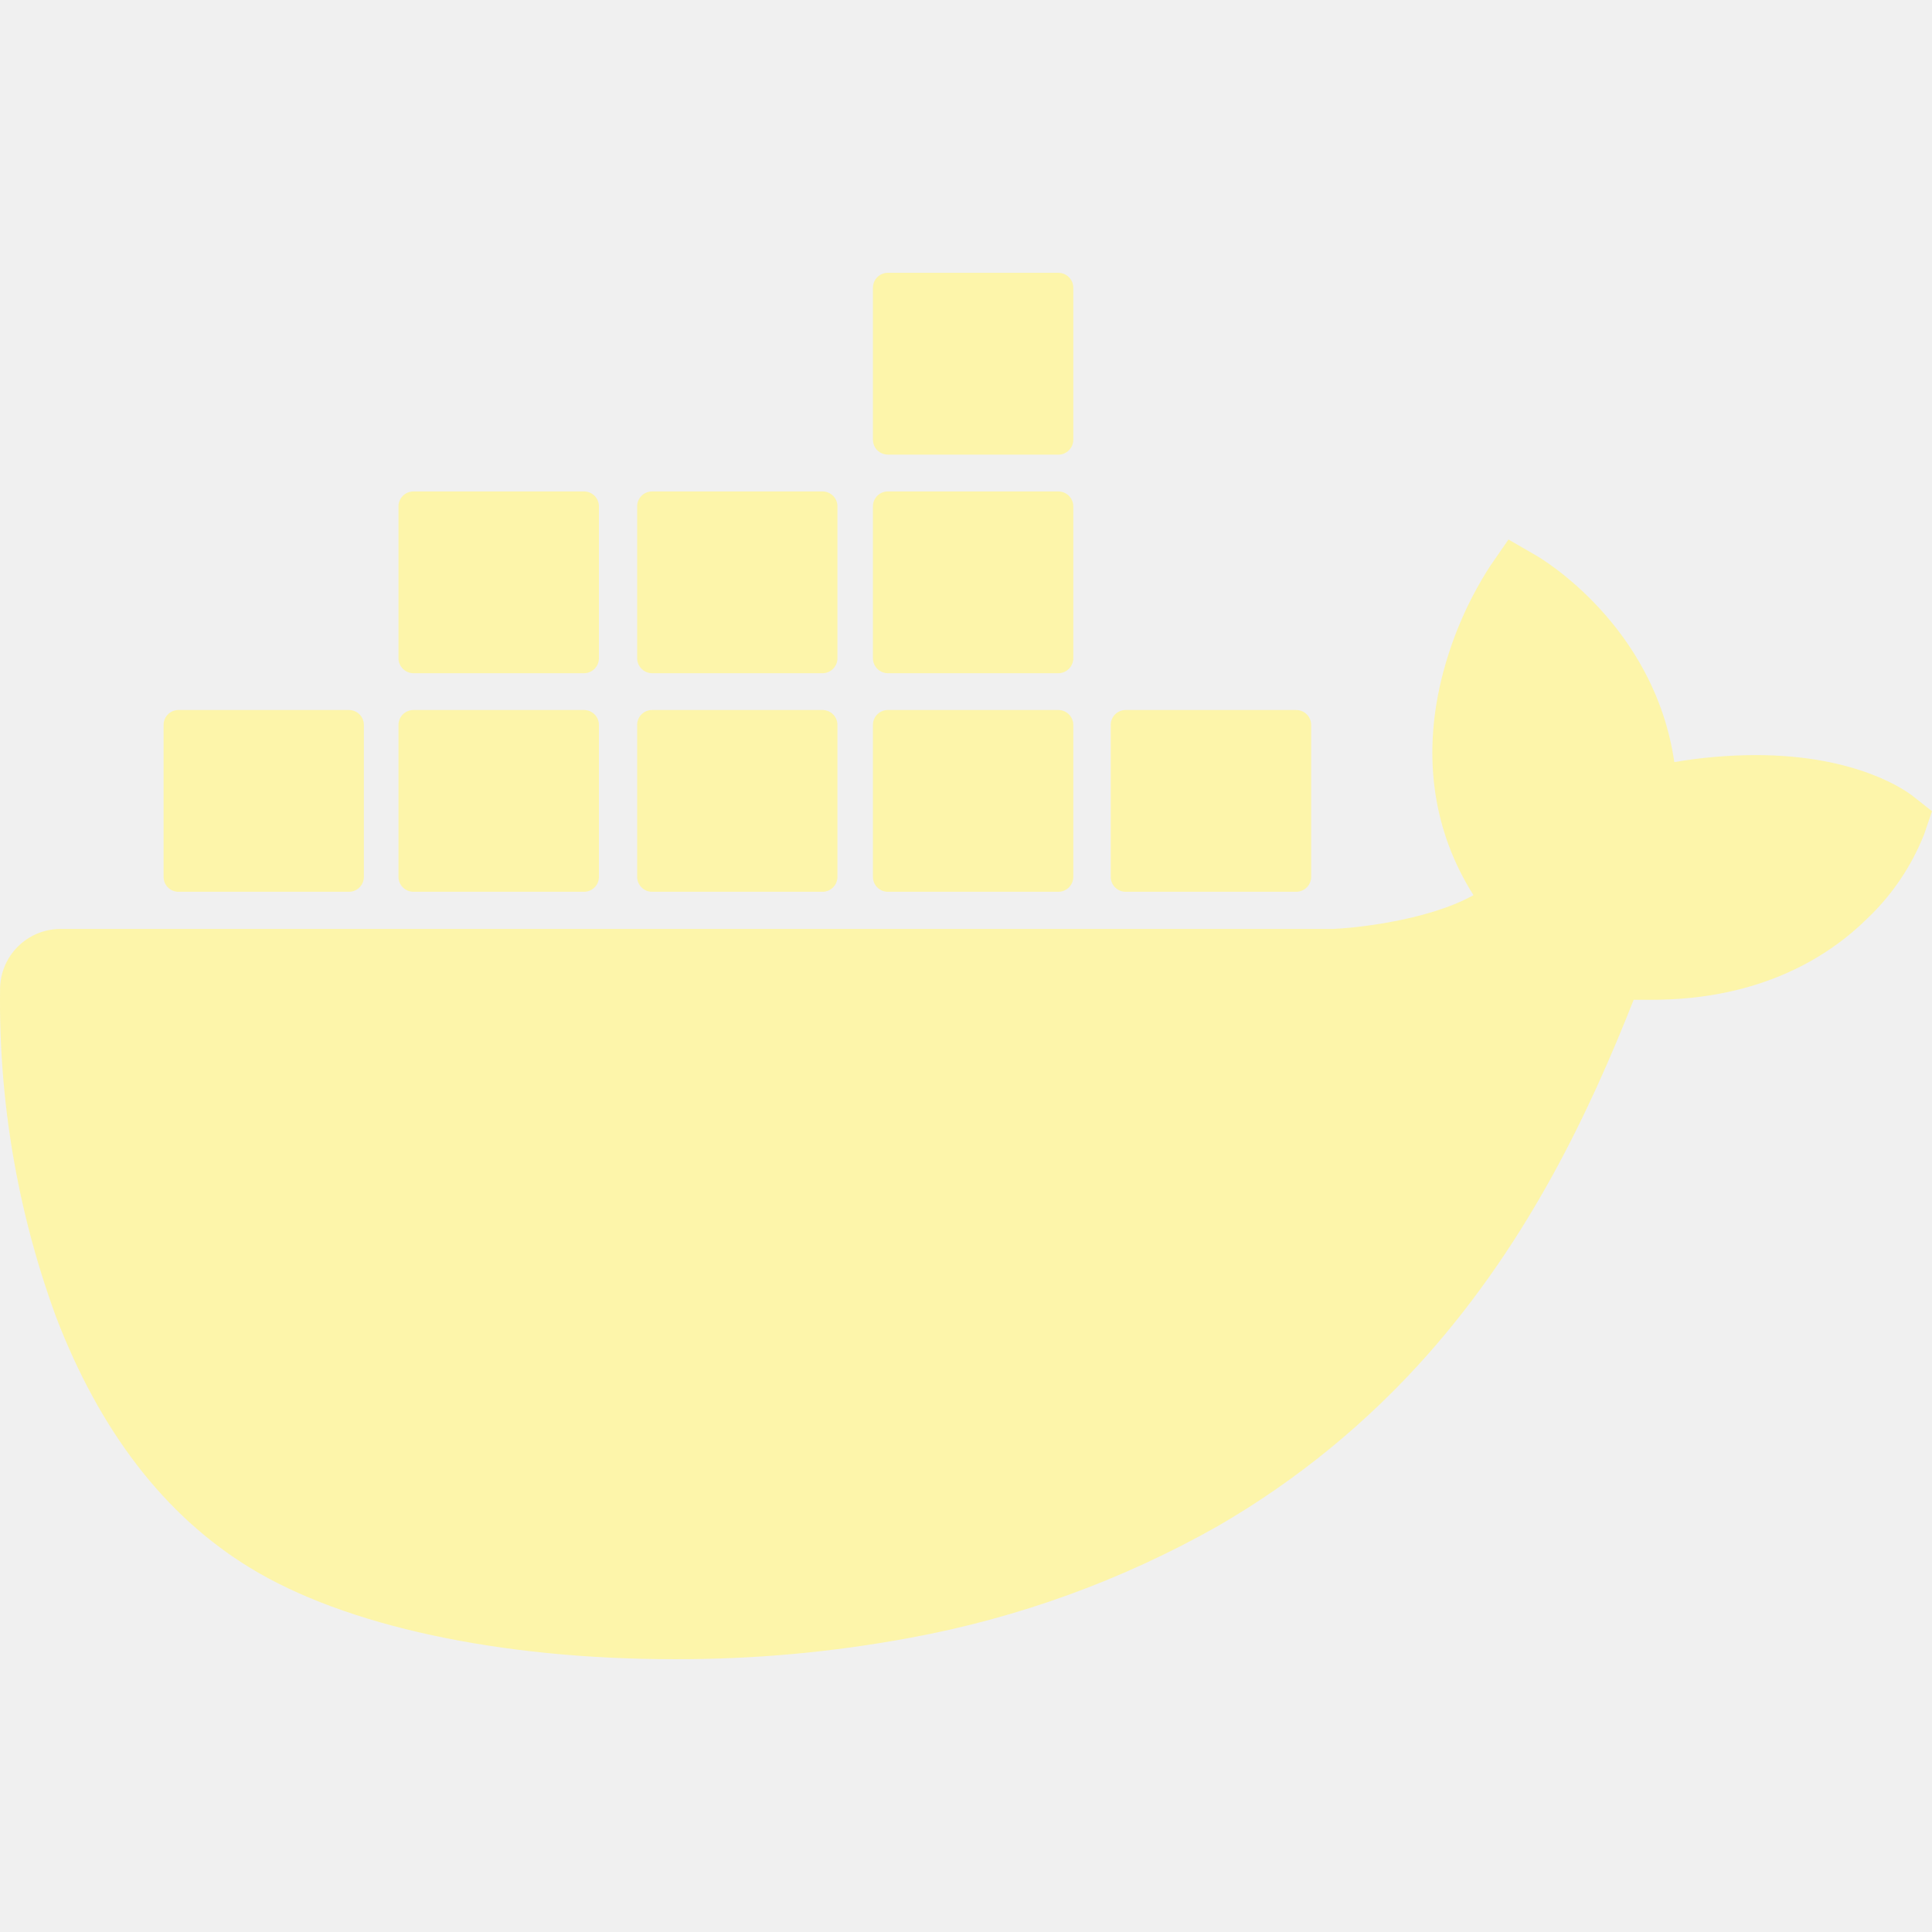
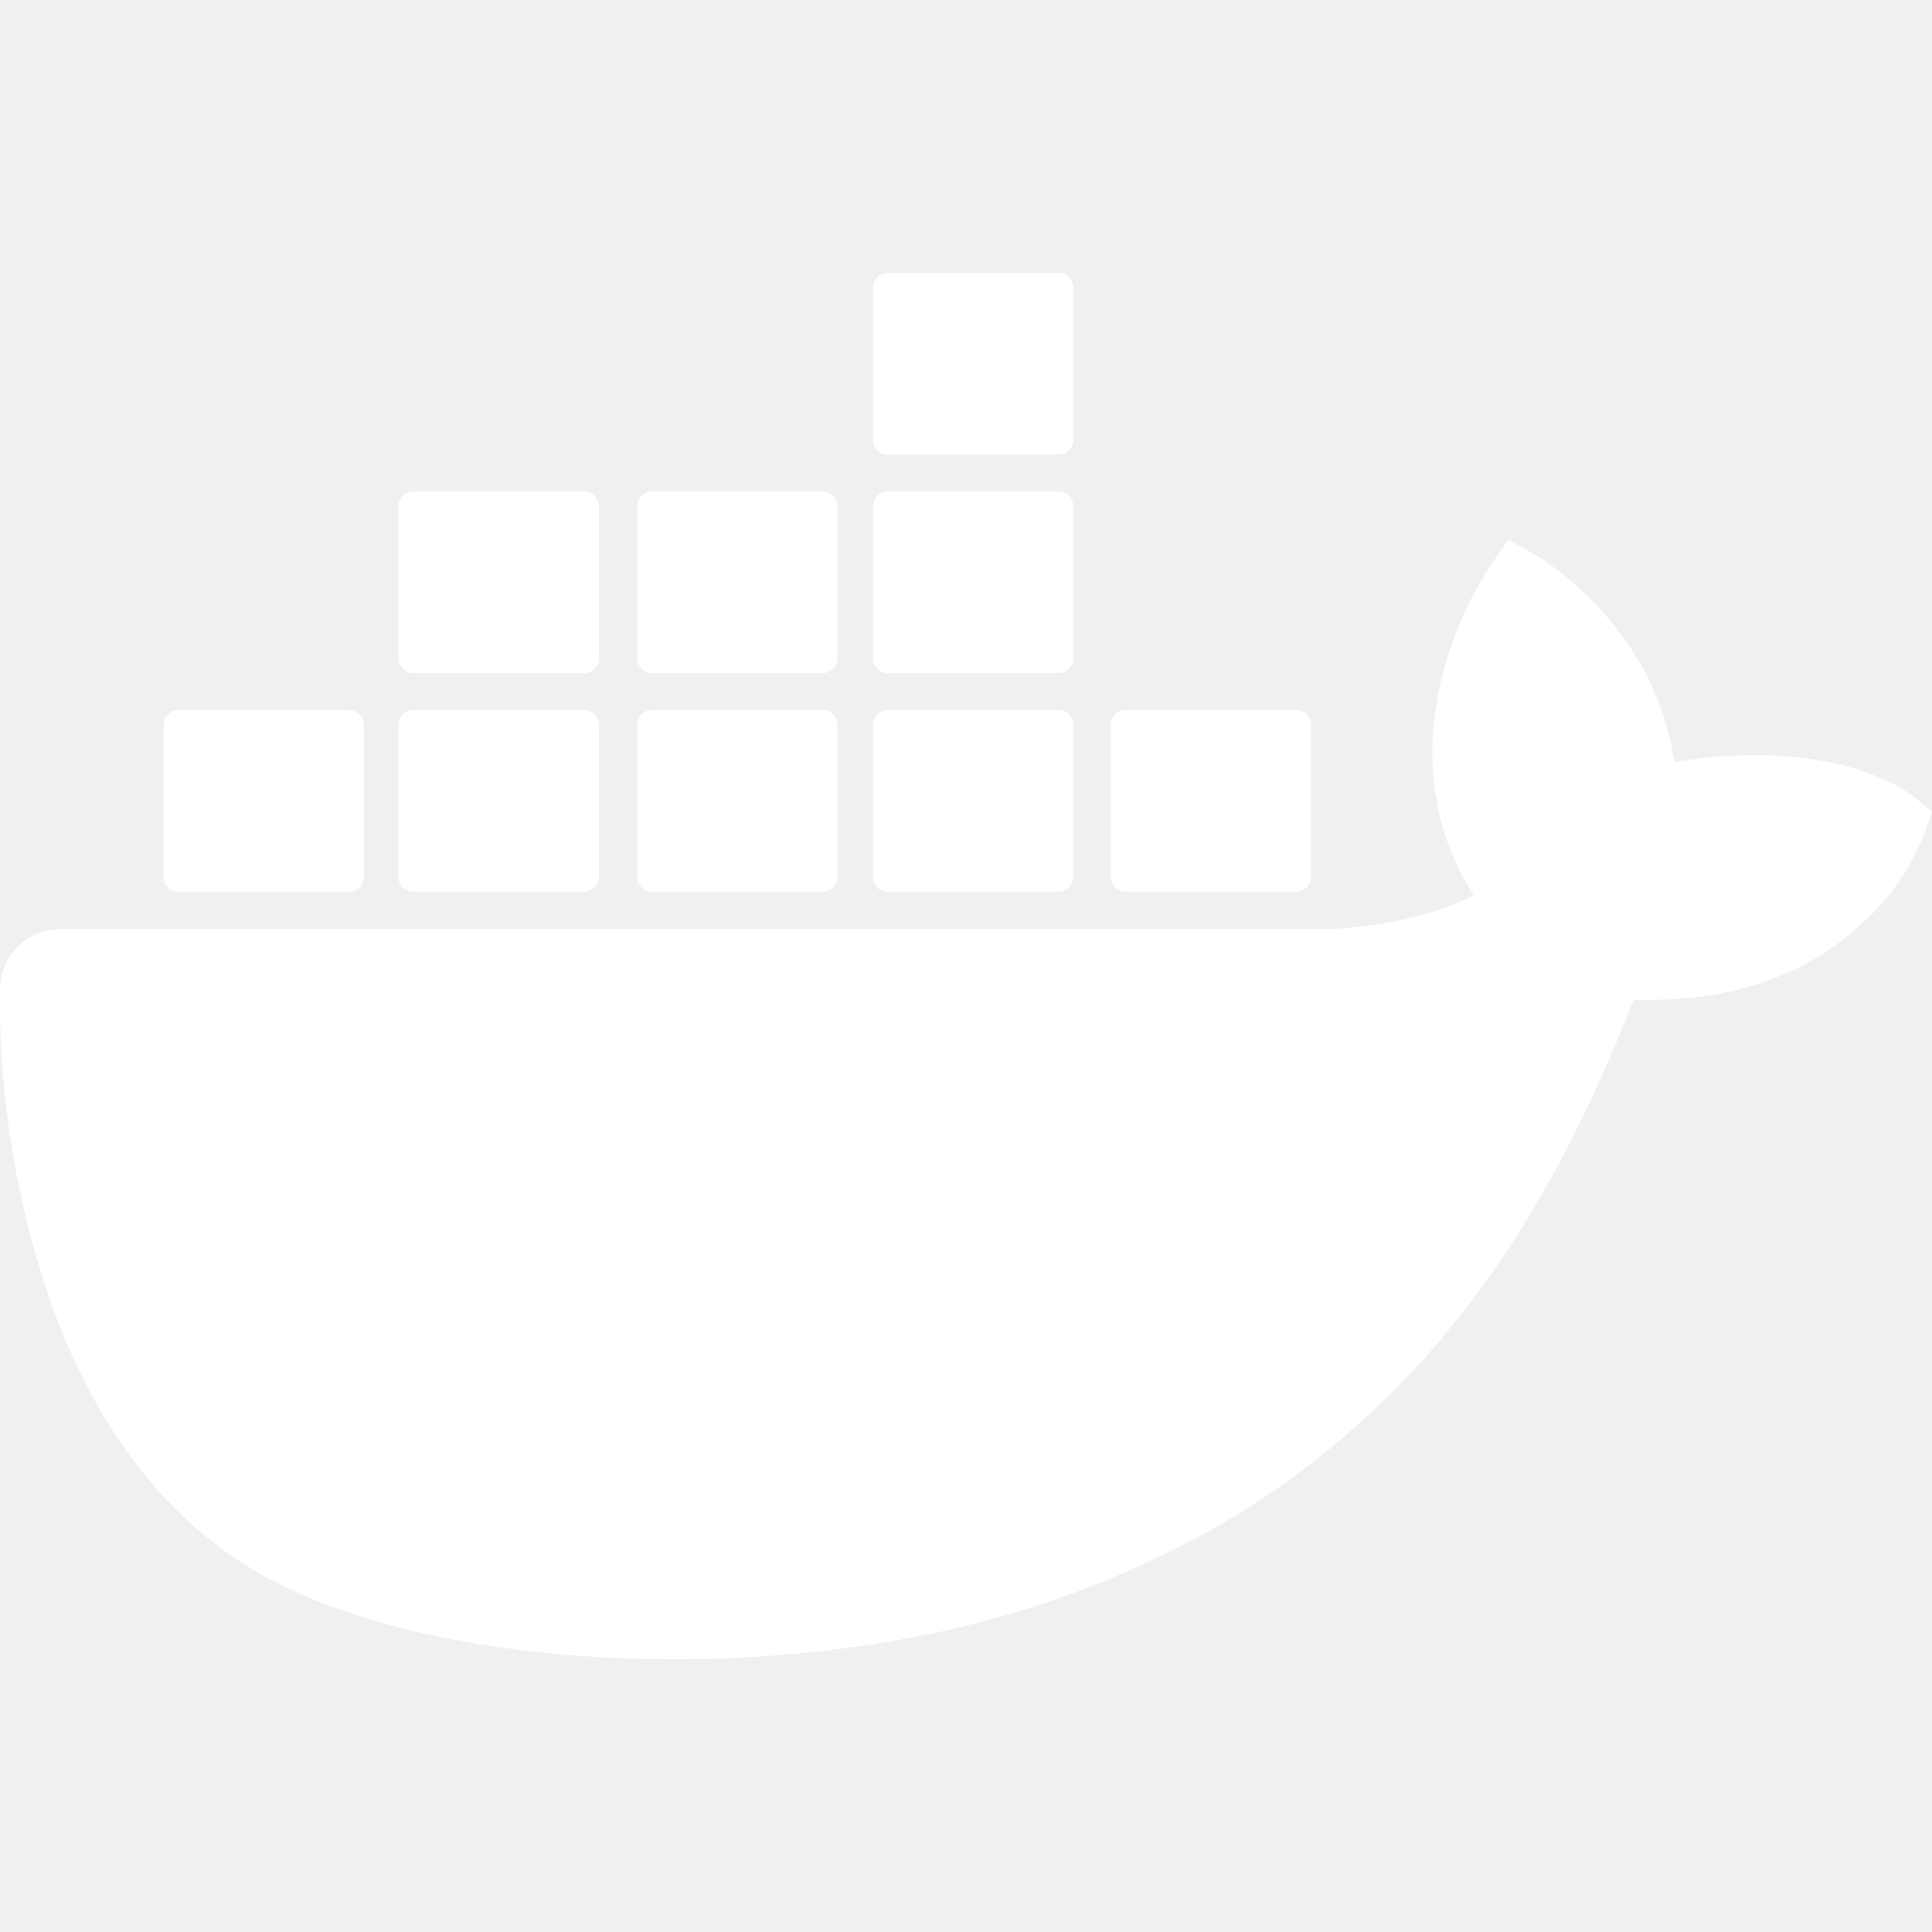
- <svg xmlns="http://www.w3.org/2000/svg" role="img" viewBox="0 0 24 24" fill="#FDF5AA">
+ <svg xmlns="http://www.w3.org/2000/svg" role="img" viewBox="0 0 24 24" fill="#fff">
  <path d="M13.983 11.078h2.119a.186.186 0 00.186-.185V9.006a.186.186 0 00-.186-.186h-2.119a.185.185 0 00-.185.185v1.888c0 .102.083.185.185.185m-2.954-5.43h2.118a.186.186 0 00.186-.186V3.574a.186.186 0 00-.186-.185h-2.118a.185.185 0 00-.185.185v1.888c0 .102.082.185.185.185m0 2.716h2.118a.187.187 0 00.186-.186V6.29a.186.186 0 00-.186-.185h-2.118a.185.185 0 00-.185.185v1.887c0 .102.082.185.185.186m-2.93 0h2.12a.186.186 0 00.184-.186V6.29a.185.185 0 00-.185-.185H8.1a.185.185 0 00-.185.185v1.887c0 .102.083.185.185.186m-2.964 0h2.119a.186.186 0 00.185-.186V6.29a.185.185 0 00-.185-.185H5.136a.186.186 0 00-.186.185v1.887c0 .102.084.185.186.186m5.893 2.715h2.118a.186.186 0 00.186-.185V9.006a.186.186 0 00-.186-.186h-2.118a.185.185 0 00-.185.185v1.888c0 .102.082.185.185.185m-2.93 0h2.12a.185.185 0 00.184-.185V9.006a.185.185 0 00-.184-.186h-2.12a.185.185 0 00-.184.185v1.888c0 .102.083.185.185.185m-2.964 0h2.119a.185.185 0 00.185-.185V9.006a.185.185 0 00-.184-.186h-2.12a.186.186 0 00-.186.186v1.887c0 .102.084.185.186.185m-2.92 0h2.12a.185.185 0 00.184-.185V9.006a.185.185 0 00-.184-.186h-2.12a.185.185 0 00-.184.185v1.888c0 .102.082.185.185.185M23.763 9.89c-.065-.051-.672-.51-1.954-.51-.338.001-.676.03-1.01.087-.248-1.7-1.653-2.53-1.716-2.566l-.344-.199-.226.327c-.284.438-.49.922-.612 1.43-.23.97-.09 1.882.403 2.661-.595.332-1.55.413-1.744.42H.751a.751.751 0 00-.75.748 11.376 11.376 0 00.692 4.062c.545 1.428 1.355 2.48 2.41 3.124 1.18.723 3.1 1.137 5.275 1.137.983.003 1.963-.086 2.93-.266a12.248 12.248 0 003.823-1.389c.98-.567 1.86-1.288 2.61-2.136 1.252-1.418 1.998-2.997 2.553-4.4h.221c1.372 0 2.215-.549 2.68-1.009.309-.293.55-.65.707-1.046l.098-.288Z" />
</svg>
